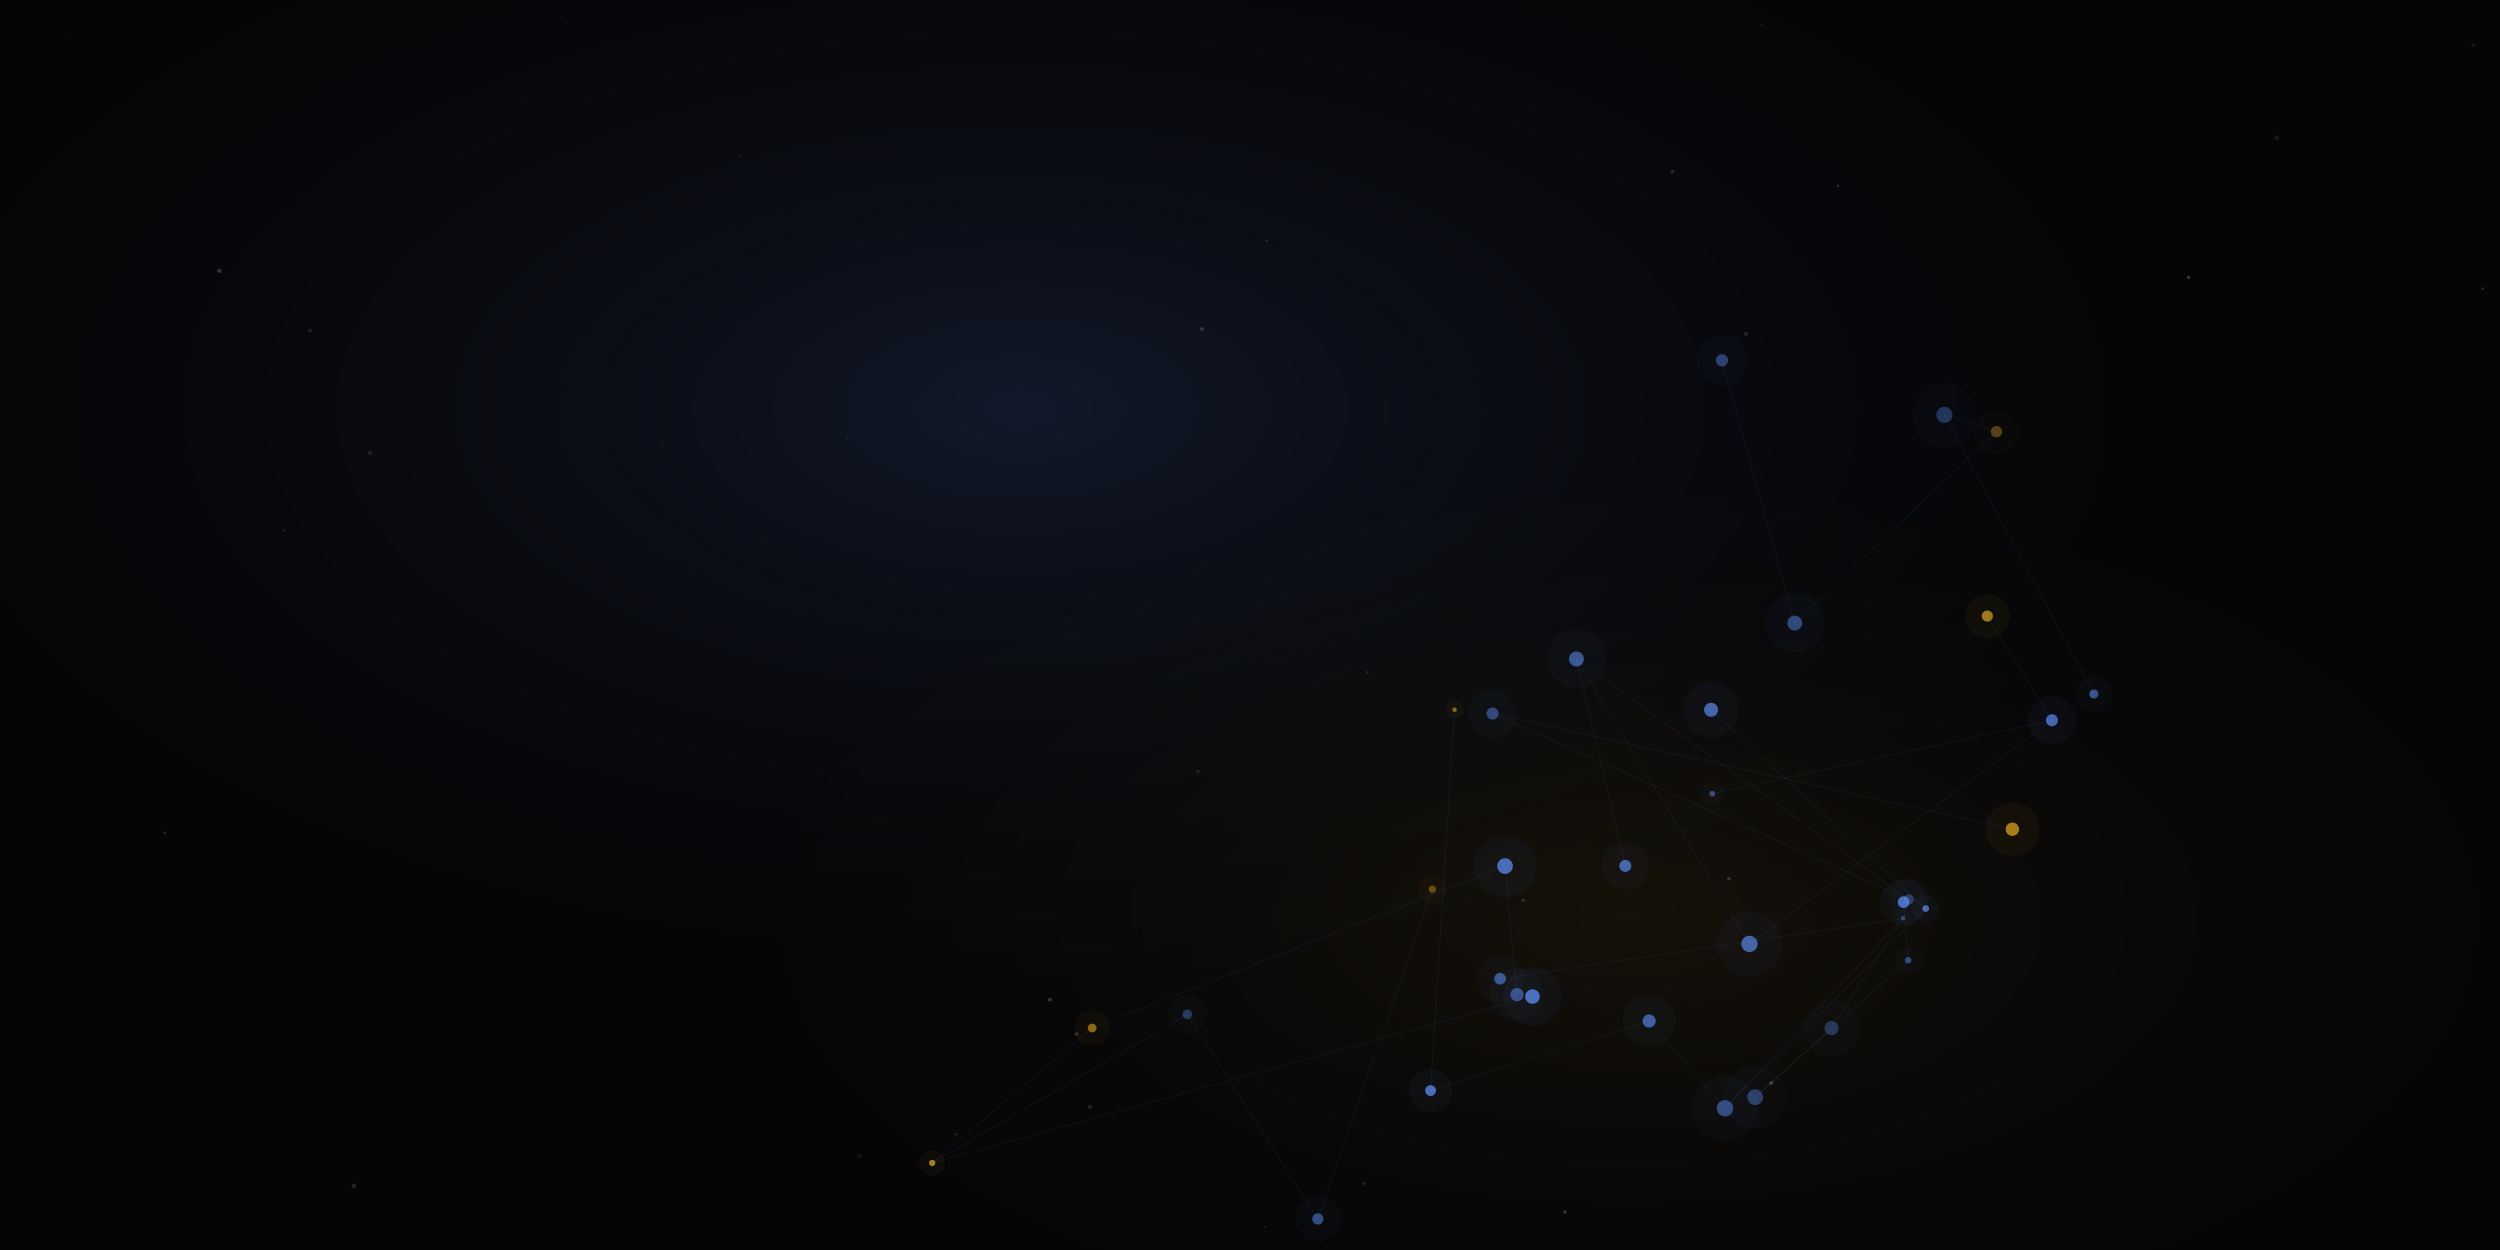
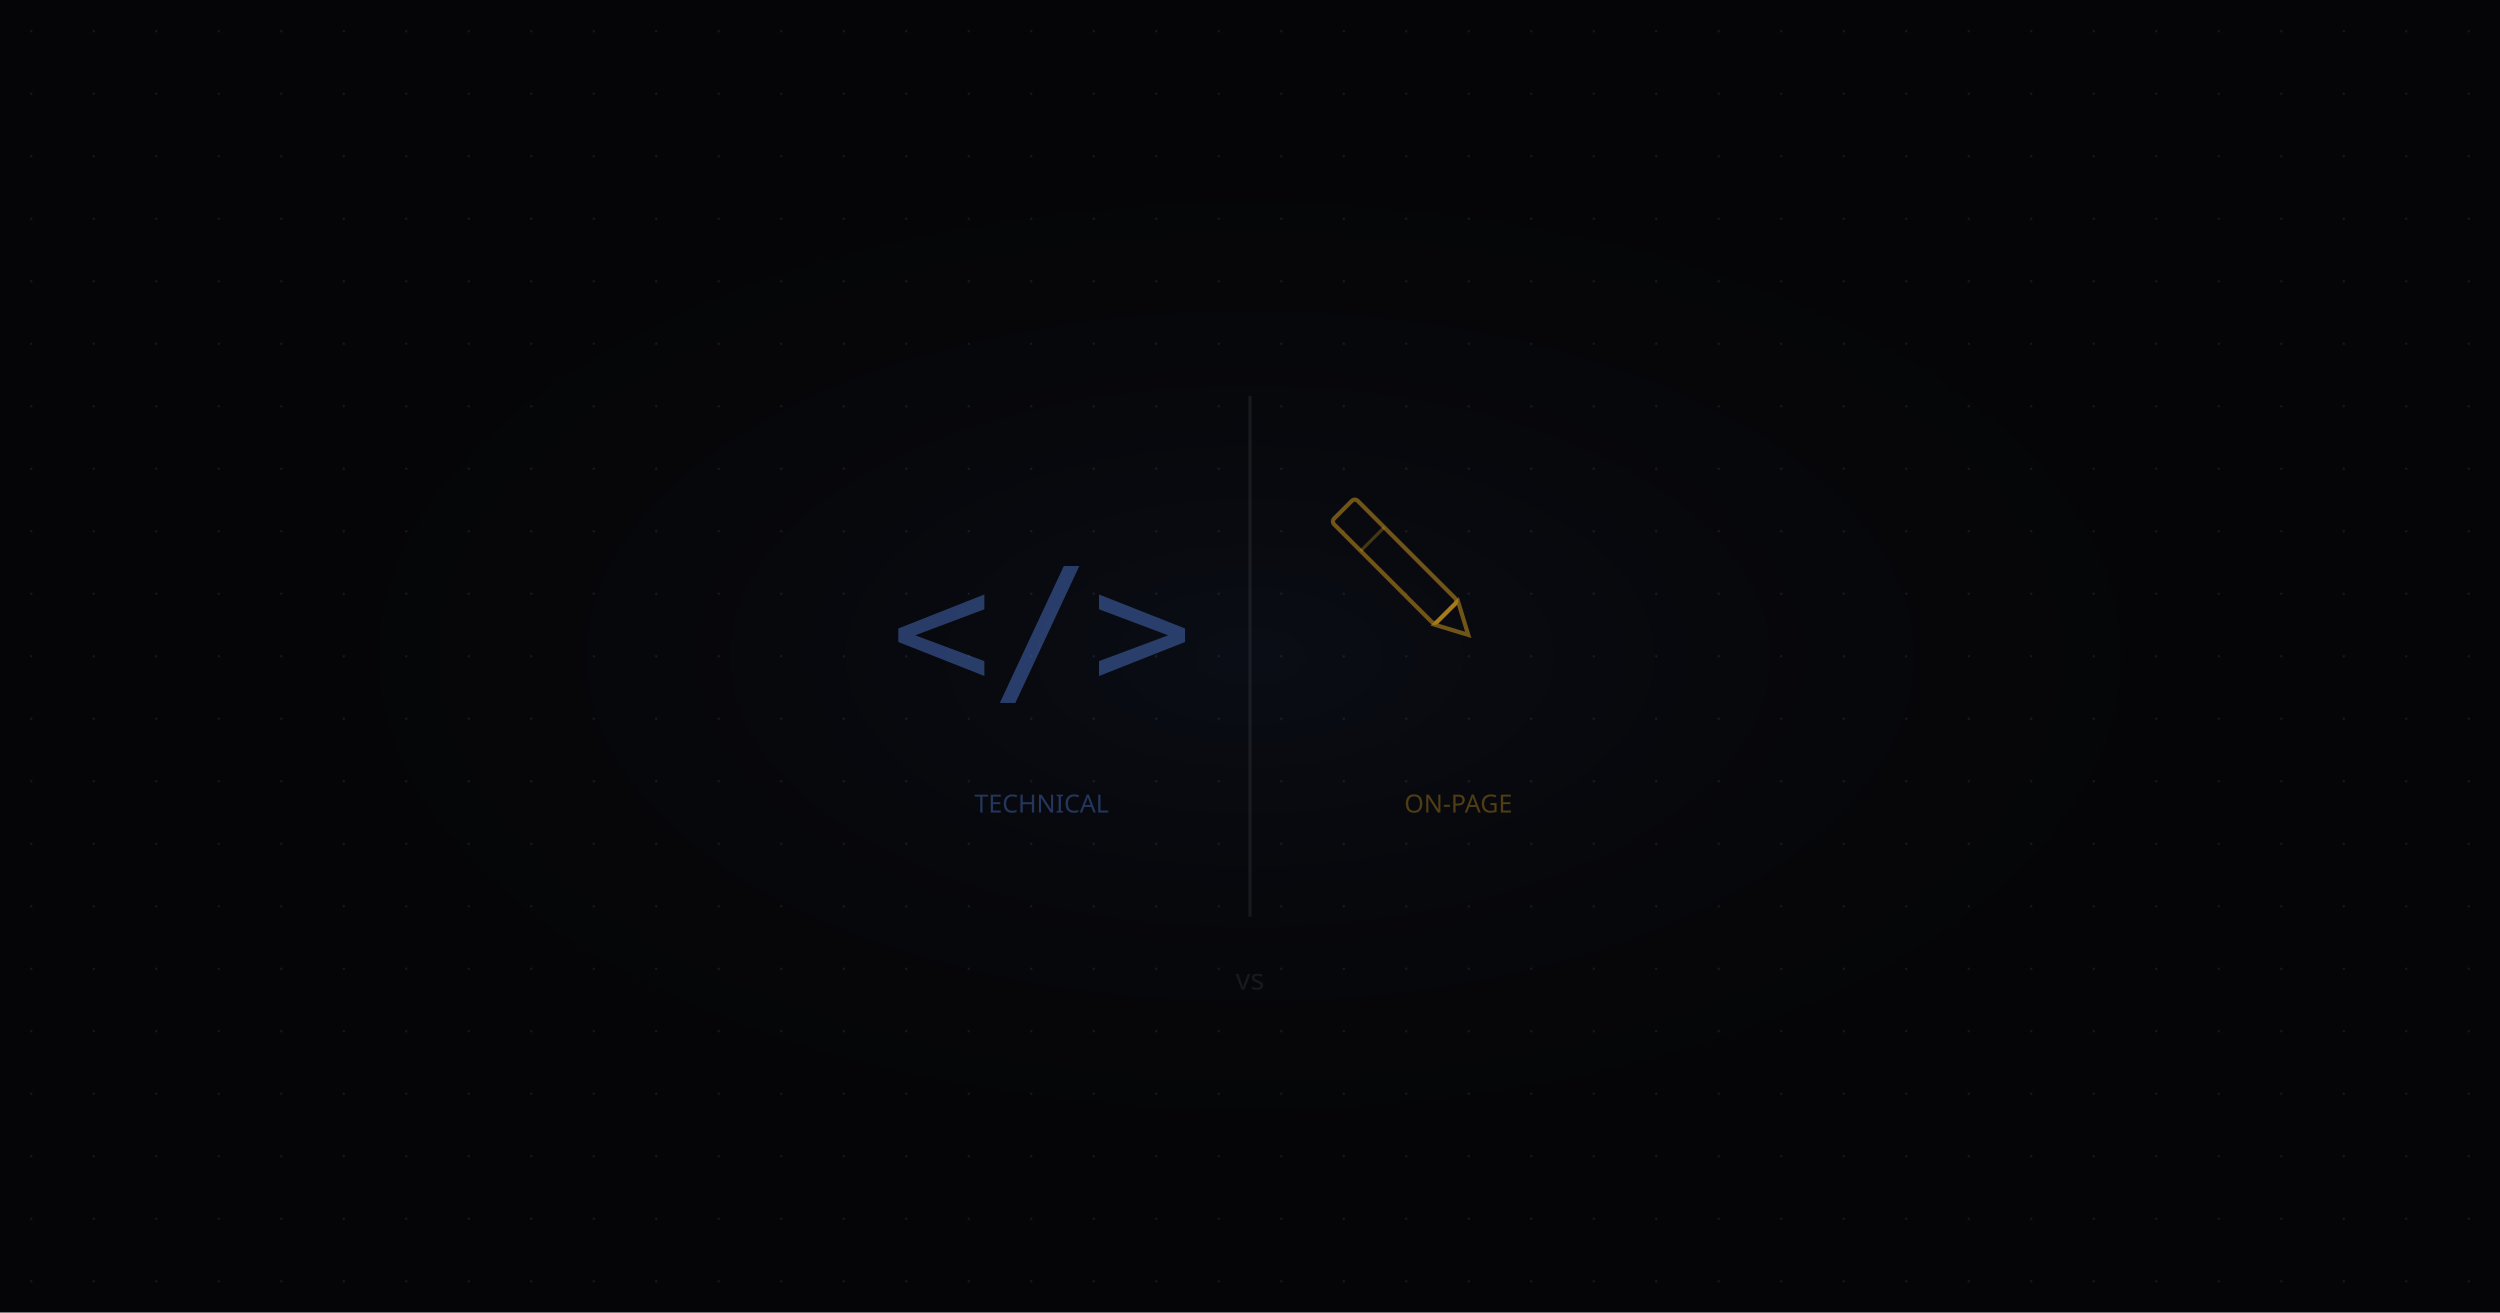
- <svg xmlns="http://www.w3.org/2000/svg" viewBox="0 0 1200 600" width="1200" height="600">
+ <svg xmlns="http://www.w3.org/2000/svg" viewBox="0 0 1200 630">
  <defs>
-     <radialGradient id="glow-1478640355" cx="40.905%" cy="32.838%" r="50%">
-       <stop offset="0%" stop-color="#5B8AEF" stop-opacity="0.15" />
+     <pattern id="dots" x="0" y="0" width="30" height="30" patternUnits="userSpaceOnUse">
+       <circle cx="15" cy="15" r="0.6" fill="#ffffff12" />
+     </pattern>
+     <radialGradient id="glow" cx="50%" cy="50%" r="45%">
+       <stop offset="0%" stop-color="#5B8AEF" stop-opacity="0.06" />
      <stop offset="100%" stop-color="#050507" stop-opacity="0" />
    </radialGradient>
-     <radialGradient id="glow2-1478640355" cx="65.004%" cy="73.183%" r="40%">
-       <stop offset="0%" stop-color="#d79f1e" stop-opacity="0.08" />
-       <stop offset="100%" stop-color="#050507" stop-opacity="0" />
-     </radialGradient>
-     <filter id="blur-1478640355">
-       <feGaussianBlur stdDeviation="2" />
-     </filter>
  </defs>
-   <rect width="1200" height="600" fill="#050507" />
-   <rect width="1200" height="600" fill="url(#glow-1478640355)" />
-   <rect width="1200" height="600" fill="url(#glow2-1478640355)" />
-   <circle cx="698.183" cy="340.677" r="1.061" fill="#d79f1e" opacity="0.638" />
-   <circle cx="698.183" cy="340.677" r="4.243" fill="#d79f1e" opacity="0.038" />
-   <circle cx="821.311" cy="340.71" r="3.362" fill="#5B8AEF" opacity="0.692" />
-   <circle cx="821.311" cy="340.71" r="13.448" fill="#5B8AEF" opacity="0.042" />
-   <circle cx="686.669" cy="523.476" r="2.59" fill="#5B8AEF" opacity="0.772" />
-   <circle cx="686.669" cy="523.476" r="10.36" fill="#5B8AEF" opacity="0.046" />
-   <circle cx="924.365" cy="436.104" r="1.627" fill="#5B8AEF" opacity="0.735" />
-   <circle cx="924.365" cy="436.104" r="6.508" fill="#5B8AEF" opacity="0.044" />
-   <circle cx="791.586" cy="490.087" r="3.152" fill="#5B8AEF" opacity="0.647" />
-   <circle cx="791.586" cy="490.087" r="12.608" fill="#5B8AEF" opacity="0.039" />
-   <circle cx="828.003" cy="531.966" r="3.942" fill="#5B8AEF" opacity="0.499" />
-   <circle cx="828.003" cy="531.966" r="15.77" fill="#5B8AEF" opacity="0.03" />
-   <circle cx="720.043" cy="469.761" r="2.824" fill="#5B8AEF" opacity="0.582" />
-   <circle cx="720.043" cy="469.761" r="11.295" fill="#5B8AEF" opacity="0.035" />
-   <circle cx="913.424" cy="440.742" r="1.039" fill="#5B8AEF" opacity="0.441" />
-   <circle cx="913.424" cy="440.742" r="4.156" fill="#5B8AEF" opacity="0.026" />
-   <circle cx="879.139" cy="493.48" r="3.411" fill="#5B8AEF" opacity="0.334" />
-   <circle cx="879.139" cy="493.48" r="13.644" fill="#5B8AEF" opacity="0.02" />
-   <circle cx="913.727" cy="433.038" r="2.804" fill="#5B8AEF" opacity="0.769" />
-   <circle cx="913.727" cy="433.038" r="11.216" fill="#5B8AEF" opacity="0.046" />
-   <circle cx="842.479" cy="526.622" r="3.793" fill="#5B8AEF" opacity="0.392" />
-   <circle cx="842.479" cy="526.622" r="15.171" fill="#5B8AEF" opacity="0.024" />
-   <circle cx="915.925" cy="460.915" r="1.57" fill="#5B8AEF" opacity="0.488" />
-   <circle cx="915.925" cy="460.915" r="6.28" fill="#5B8AEF" opacity="0.029" />
-   <line x1="698.183" y1="340.677" x2="686.669" y2="523.476" stroke="#5B8AEF" stroke-width="0.3" opacity="0.12" />
-   <line x1="821.311" y1="340.71" x2="924.365" y2="436.104" stroke="#5B8AEF" stroke-width="0.3" opacity="0.12" />
-   <line x1="686.669" y1="523.476" x2="791.586" y2="490.087" stroke="#5B8AEF" stroke-width="0.3" opacity="0.12" />
-   <line x1="924.365" y1="436.104" x2="828.003" y2="531.966" stroke="#5B8AEF" stroke-width="0.3" opacity="0.12" />
-   <line x1="791.586" y1="490.087" x2="828.003" y2="531.966" stroke="#5B8AEF" stroke-width="0.3" opacity="0.12" />
-   <line x1="828.003" y1="531.966" x2="913.424" y2="440.742" stroke="#5B8AEF" stroke-width="0.3" opacity="0.12" />
-   <line x1="720.043" y1="469.761" x2="913.424" y2="440.742" stroke="#5B8AEF" stroke-width="0.3" opacity="0.12" />
-   <line x1="913.424" y1="440.742" x2="879.139" y2="493.48" stroke="#5B8AEF" stroke-width="0.3" opacity="0.12" />
-   <line x1="879.139" y1="493.48" x2="842.479" y2="526.622" stroke="#5B8AEF" stroke-width="0.3" opacity="0.12" />
-   <line x1="913.727" y1="433.038" x2="915.925" y2="460.915" stroke="#5B8AEF" stroke-width="0.3" opacity="0.12" />
-   <line x1="842.479" y1="526.622" x2="915.925" y2="460.915" stroke="#5B8AEF" stroke-width="0.3" opacity="0.12" />
-   <circle cx="728.15" cy="477.416" r="3.17" fill="#5B8AEF" opacity="0.522" />
-   <circle cx="728.15" cy="477.416" r="12.68" fill="#5B8AEF" opacity="0.031" />
-   <circle cx="722.414" cy="415.718" r="3.76" fill="#5B8AEF" opacity="0.752" />
-   <circle cx="722.414" cy="415.718" r="15.041" fill="#5B8AEF" opacity="0.045" />
-   <circle cx="735.575" cy="478.345" r="3.493" fill="#5B8AEF" opacity="0.781" />
-   <circle cx="735.575" cy="478.345" r="13.972" fill="#5B8AEF" opacity="0.047" />
-   <circle cx="524.236" cy="493.441" r="2.094" fill="#d79f1e" opacity="0.628" />
-   <circle cx="524.236" cy="493.441" r="8.376" fill="#d79f1e" opacity="0.038" />
-   <circle cx="447.452" cy="558.221" r="1.53" fill="#d79f1e" opacity="0.773" />
-   <circle cx="447.452" cy="558.221" r="6.118" fill="#d79f1e" opacity="0.046" />
-   <circle cx="569.913" cy="486.837" r="2.298" fill="#5B8AEF" opacity="0.354" />
-   <circle cx="569.913" cy="486.837" r="9.191" fill="#5B8AEF" opacity="0.021" />
-   <circle cx="687.59" cy="426.836" r="1.782" fill="#d79f1e" opacity="0.424" />
-   <circle cx="687.59" cy="426.836" r="7.127" fill="#d79f1e" opacity="0.025" />
-   <circle cx="632.556" cy="585.095" r="2.715" fill="#5B8AEF" opacity="0.517" />
-   <circle cx="632.556" cy="585.095" r="10.861" fill="#5B8AEF" opacity="0.031" />
-   <line x1="728.15" y1="477.416" x2="722.414" y2="415.718" stroke="#5B8AEF" stroke-width="0.3" opacity="0.12" />
-   <line x1="722.414" y1="415.718" x2="524.236" y2="493.441" stroke="#5B8AEF" stroke-width="0.3" opacity="0.12" />
-   <line x1="735.575" y1="478.345" x2="447.452" y2="558.221" stroke="#5B8AEF" stroke-width="0.3" opacity="0.12" />
-   <line x1="524.236" y1="493.441" x2="447.452" y2="558.221" stroke="#5B8AEF" stroke-width="0.3" opacity="0.12" />
-   <line x1="447.452" y1="558.221" x2="569.913" y2="486.837" stroke="#5B8AEF" stroke-width="0.3" opacity="0.12" />
-   <line x1="569.913" y1="486.837" x2="632.556" y2="585.095" stroke="#5B8AEF" stroke-width="0.3" opacity="0.12" />
-   <line x1="687.59" y1="426.836" x2="632.556" y2="585.095" stroke="#5B8AEF" stroke-width="0.3" opacity="0.12" />
-   <circle cx="953.91" cy="295.73" r="2.671" fill="#d79f1e" opacity="0.727" />
-   <circle cx="953.91" cy="295.73" r="10.685" fill="#d79f1e" opacity="0.044" />
-   <circle cx="821.883" cy="380.975" r="1.38" fill="#5B8AEF" opacity="0.494" />
-   <circle cx="821.883" cy="380.975" r="5.519" fill="#5B8AEF" opacity="0.03" />
-   <circle cx="984.937" cy="345.734" r="2.884" fill="#5B8AEF" opacity="0.711" />
-   <circle cx="984.937" cy="345.734" r="11.535" fill="#5B8AEF" opacity="0.043" />
-   <circle cx="839.739" cy="453.086" r="3.926" fill="#5B8AEF" opacity="0.679" />
-   <circle cx="839.739" cy="453.086" r="15.703" fill="#5B8AEF" opacity="0.041" />
-   <circle cx="780.153" cy="415.645" r="2.873" fill="#5B8AEF" opacity="0.696" />
-   <circle cx="780.153" cy="415.645" r="11.493" fill="#5B8AEF" opacity="0.042" />
-   <circle cx="756.69" cy="316.32" r="3.573" fill="#5B8AEF" opacity="0.591" />
-   <circle cx="756.69" cy="316.32" r="14.293" fill="#5B8AEF" opacity="0.035" />
-   <circle cx="916.241" cy="431.755" r="2.444" fill="#5B8AEF" opacity="0.354" />
-   <circle cx="916.241" cy="431.755" r="9.776" fill="#5B8AEF" opacity="0.021" />
-   <circle cx="716.441" cy="342.497" r="2.892" fill="#5B8AEF" opacity="0.473" />
-   <circle cx="716.441" cy="342.497" r="11.57" fill="#5B8AEF" opacity="0.028" />
-   <circle cx="965.932" cy="398.023" r="3.222" fill="#d79f1e" opacity="0.755" />
-   <circle cx="965.932" cy="398.023" r="12.889" fill="#d79f1e" opacity="0.045" />
-   <line x1="953.91" y1="295.73" x2="984.937" y2="345.734" stroke="#5B8AEF" stroke-width="0.3" opacity="0.12" />
-   <line x1="821.883" y1="380.975" x2="984.937" y2="345.734" stroke="#5B8AEF" stroke-width="0.3" opacity="0.12" />
-   <line x1="984.937" y1="345.734" x2="839.739" y2="453.086" stroke="#5B8AEF" stroke-width="0.3" opacity="0.12" />
-   <line x1="839.739" y1="453.086" x2="756.69" y2="316.32" stroke="#5B8AEF" stroke-width="0.3" opacity="0.12" />
-   <line x1="780.153" y1="415.645" x2="756.69" y2="316.32" stroke="#5B8AEF" stroke-width="0.3" opacity="0.12" />
-   <line x1="756.69" y1="316.32" x2="916.241" y2="431.755" stroke="#5B8AEF" stroke-width="0.3" opacity="0.12" />
-   <line x1="916.241" y1="431.755" x2="716.441" y2="342.497" stroke="#5B8AEF" stroke-width="0.3" opacity="0.12" />
-   <line x1="716.441" y1="342.497" x2="965.932" y2="398.023" stroke="#5B8AEF" stroke-width="0.3" opacity="0.12" />
-   <circle cx="826.552" cy="172.948" r="2.953" fill="#5B8AEF" opacity="0.418" />
-   <circle cx="826.552" cy="172.948" r="11.812" fill="#5B8AEF" opacity="0.025" />
-   <circle cx="861.478" cy="299.053" r="3.563" fill="#5B8AEF" opacity="0.474" />
-   <circle cx="861.478" cy="299.053" r="14.251" fill="#5B8AEF" opacity="0.028" />
-   <circle cx="958.286" cy="207.207" r="2.739" fill="#d79f1e" opacity="0.366" />
-   <circle cx="958.286" cy="207.207" r="10.956" fill="#d79f1e" opacity="0.022" />
-   <circle cx="1005.064" cy="333.128" r="2.162" fill="#5B8AEF" opacity="0.572" />
-   <circle cx="1005.064" cy="333.128" r="8.649" fill="#5B8AEF" opacity="0.034" />
-   <circle cx="933.314" cy="199.155" r="3.874" fill="#5B8AEF" opacity="0.334" />
-   <circle cx="933.314" cy="199.155" r="15.496" fill="#5B8AEF" opacity="0.02" />
-   <line x1="826.552" y1="172.948" x2="861.478" y2="299.053" stroke="#5B8AEF" stroke-width="0.3" opacity="0.12" />
-   <line x1="861.478" y1="299.053" x2="958.286" y2="207.207" stroke="#5B8AEF" stroke-width="0.3" opacity="0.12" />
-   <line x1="958.286" y1="207.207" x2="933.314" y2="199.155" stroke="#5B8AEF" stroke-width="0.3" opacity="0.12" />
-   <line x1="1005.064" y1="333.128" x2="933.314" y2="199.155" stroke="#5B8AEF" stroke-width="0.3" opacity="0.12" />
-   <circle cx="169.854" cy="569.189" r="1.039" fill="white" opacity="0.13" />
-   <circle cx="576.921" cy="157.89" r="0.918" fill="white" opacity="0.16" />
-   <circle cx="608.046" cy="115.395" r="0.629" fill="white" opacity="0.121" />
-   <circle cx="845.578" cy="12.048" r="0.681" fill="white" opacity="0.056" />
-   <circle cx="882.214" cy="89.155" r="0.607" fill="white" opacity="0.155" />
-   <circle cx="802.818" cy="82.349" r="0.891" fill="white" opacity="0.133" />
-   <circle cx="1178.632" cy="438.071" r="0.388" fill="white" opacity="0.085" />
-   <circle cx="105.329" cy="130.014" r="1.021" fill="white" opacity="0.18" />
-   <circle cx="272.174" cy="11.217" r="0.47" fill="white" opacity="0.06" />
-   <circle cx="516.772" cy="496.357" r="0.928" fill="white" opacity="0.149" />
-   <circle cx="1050.507" cy="133.147" r="0.834" fill="white" opacity="0.186" />
-   <circle cx="406.856" cy="210.272" r="0.354" fill="white" opacity="0.173" />
-   <circle cx="355.289" cy="74.651" r="0.382" fill="white" opacity="0.158" />
-   <circle cx="575.019" cy="370.294" r="0.75" fill="white" opacity="0.104" />
-   <circle cx="654.723" cy="568.104" r="0.741" fill="white" opacity="0.102" />
-   <circle cx="838.098" cy="160.214" r="0.981" fill="white" opacity="0.106" />
-   <circle cx="503.919" cy="479.825" r="0.852" fill="white" opacity="0.187" />
-   <circle cx="736.414" cy="50.877" r="0.43" fill="white" opacity="0.071" />
-   <circle cx="31.346" cy="17.75" r="0.462" fill="white" opacity="0.055" />
-   <circle cx="1186.865" cy="21.653" r="0.722" fill="white" opacity="0.087" />
-   <circle cx="731.104" cy="432.233" r="0.751" fill="white" opacity="0.143" />
-   <circle cx="252.258" cy="47.732" r="0.349" fill="white" opacity="0.144" />
-   <circle cx="618.082" cy="450.134" r="0.301" fill="white" opacity="0.112" />
-   <circle cx="709.357" cy="82.72" r="0.391" fill="white" opacity="0.071" />
-   <circle cx="751.185" cy="581.708" r="0.796" fill="white" opacity="0.2" />
-   <circle cx="656.194" cy="322.67" r="0.72" fill="white" opacity="0.092" />
-   <circle cx="523.202" cy="531.382" r="1.021" fill="white" opacity="0.103" />
-   <circle cx="148.885" cy="158.743" r="0.827" fill="white" opacity="0.107" />
-   <circle cx="607.317" cy="588.874" r="0.578" fill="white" opacity="0.064" />
-   <circle cx="412.537" cy="554.765" r="1.02" fill="white" opacity="0.066" />
-   <circle cx="1092.838" cy="66.184" r="1.044" fill="white" opacity="0.069" />
-   <circle cx="136.545" cy="254.586" r="0.596" fill="white" opacity="0.124" />
-   <circle cx="458.945" cy="544.469" r="0.684" fill="white" opacity="0.113" />
-   <circle cx="829.847" cy="421.778" r="0.87" fill="white" opacity="0.165" />
-   <circle cx="1191.663" cy="138.493" r="0.628" fill="white" opacity="0.166" />
-   <circle cx="850.208" cy="519.817" r="1.057" fill="white" opacity="0.175" />
-   <circle cx="177.595" cy="217.442" r="1.022" fill="white" opacity="0.091" />
-   <circle cx="420.084" cy="376.137" r="0.474" fill="white" opacity="0.067" />
-   <circle cx="79.015" cy="399.809" r="0.546" fill="white" opacity="0.164" />
-   <circle cx="1146.21" cy="372.384" r="0.387" fill="white" opacity="0.1" />
+   <rect width="1200" height="630" fill="#050507" />
+   <rect width="1200" height="630" fill="url(#glow)" />
+   <rect width="1200" height="630" fill="url(#dots)" />
+   <line x1="600" y1="190" x2="600" y2="440" stroke="#ffffff12" stroke-width="1.5" />
+   <text x="600" y="475" text-anchor="middle" fill="#ffffff12" font-family="system-ui" font-size="14">vs</text>
+   <text x="500" y="330" text-anchor="middle" fill="#5B8AEF" font-family="monospace" font-size="80" opacity="0.4">&lt;/&gt;</text>
+   <g transform="translate(680,280) rotate(-45)">
+     <rect x="-8" y="-50" width="16" height="70" rx="2" fill="none" stroke="#d79f1e" stroke-width="2" opacity="0.5" />
+     <polygon points="-8,20 8,20 0,35" fill="none" stroke="#d79f1e" stroke-width="2" opacity="0.5" />
+     <line x1="-8" y1="-30" x2="8" y2="-30" stroke="#d79f1e" stroke-width="1.5" opacity="0.3" />
+   </g>
+   <text x="500" y="390" text-anchor="middle" fill="#5B8AEF" font-family="system-ui" font-size="12" opacity="0.35">TECHNICAL</text>
+   <text x="700" y="390" text-anchor="middle" fill="#d79f1e" font-family="system-ui" font-size="12" opacity="0.35">ON-PAGE</text>
</svg>
